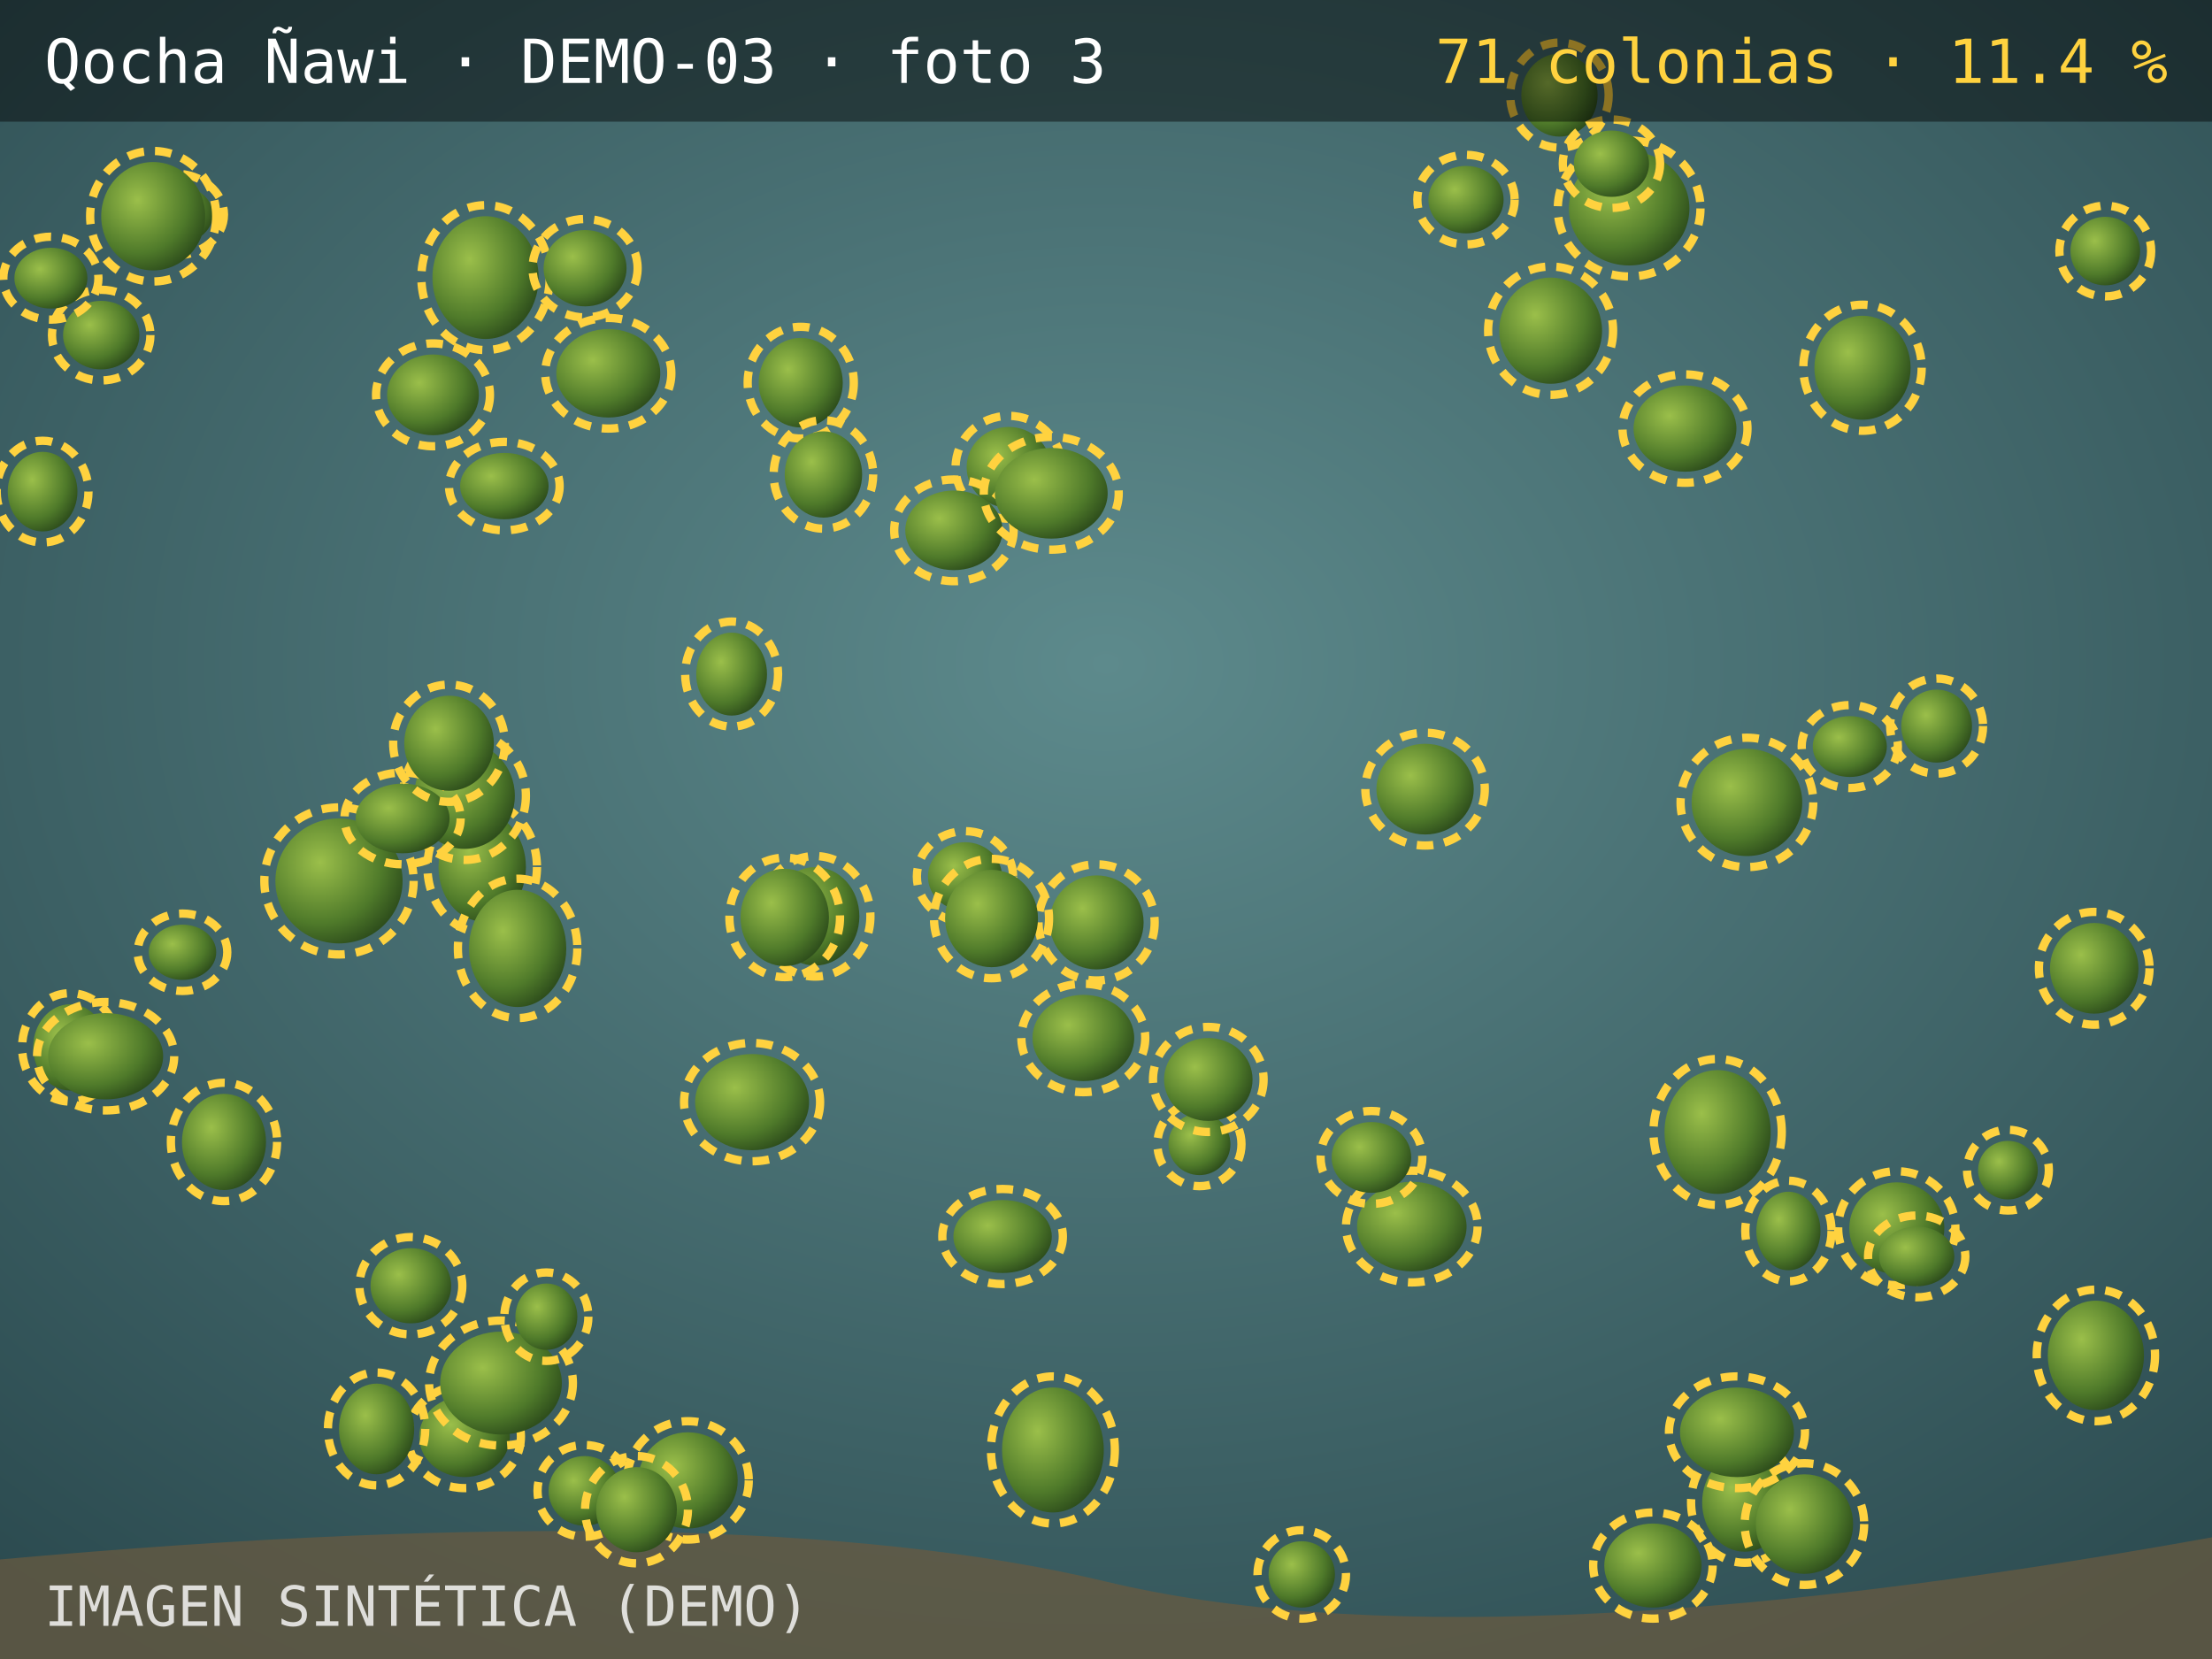
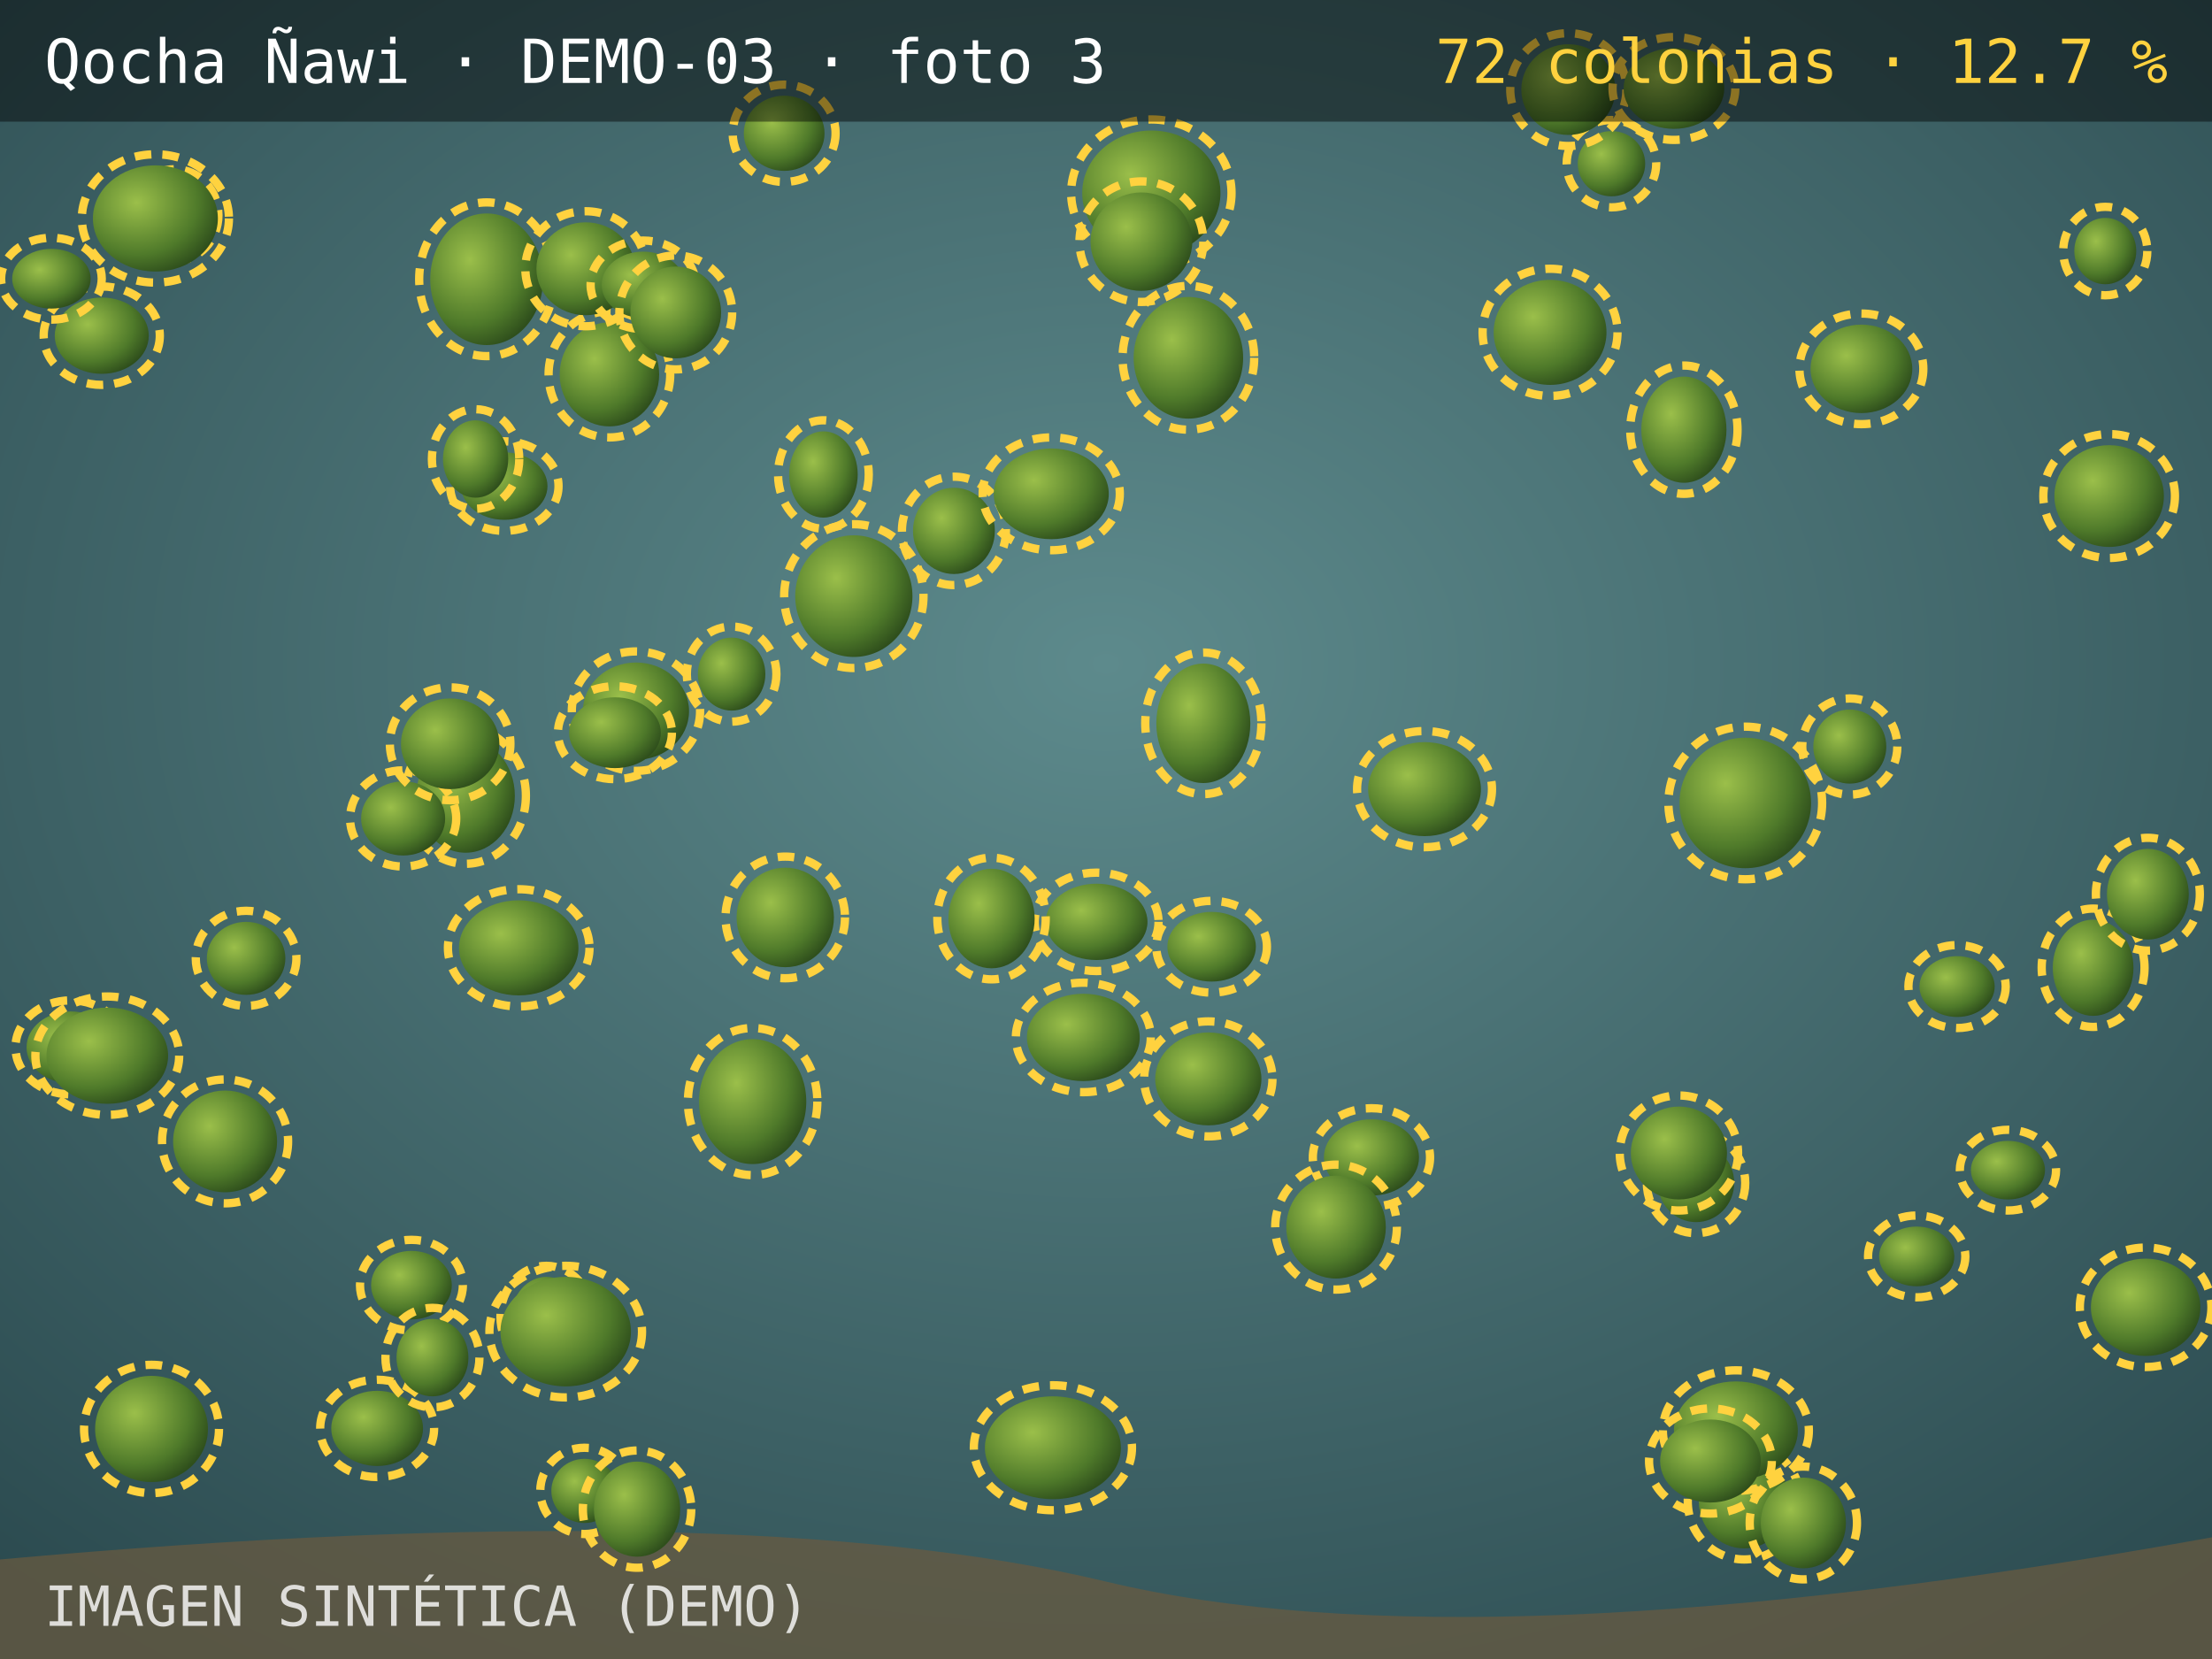
<svg xmlns="http://www.w3.org/2000/svg" viewBox="0 0 400 300">
  <defs>
    <radialGradient id="w" cx="50%" cy="40%" r="75%">
      <stop offset="0" stop-color="#5d8a8c" />
      <stop offset="1" stop-color="#2b4a4f" />
    </radialGradient>
    <radialGradient id="c" cx="35%" cy="35%" r="70%">
      <stop offset="0" stop-color="#9bbf4a" />
      <stop offset=".7" stop-color="#4f7a2a" />
      <stop offset="1" stop-color="#2f4f1c" />
    </radialGradient>
  </defs>
  <rect width="400" height="300" fill="url(#w)" />
  <path d="M0 282 Q 133.333 270 200 286 T 400 278 V 300 H 0 Z" fill="#6b5a3e" opacity=".7" />
  <g>
-     <ellipse cx="124.4" cy="267.7" rx="9" ry="8.7" fill="url(#c)" />
-     <ellipse cx="124.4" cy="267.7" rx="11" ry="10.7" fill="none" stroke="#ffd23f" stroke-width="1.5" stroke-dasharray="3 2" />
-   </g>
-   <g>
-     <ellipse cx="310.6" cy="204.7" rx="9.6" ry="11.2" fill="url(#c)" />
-     <ellipse cx="310.6" cy="204.7" rx="11.6" ry="13.2" fill="none" stroke="#ffd23f" stroke-width="1.5" stroke-dasharray="3 2" />
-   </g>
-   <g>
-     <ellipse cx="87.2" cy="156.8" rx="7.9" ry="9.8" fill="url(#c)" />
-     <ellipse cx="87.2" cy="156.8" rx="9.9" ry="11.8" fill="none" stroke="#ffd23f" stroke-width="1.5" stroke-dasharray="3 2" />
-   </g>
-   <g>
-     <ellipse cx="235.4" cy="284.7" rx="6" ry="6" fill="url(#c)" />
-     <ellipse cx="235.4" cy="284.7" rx="8" ry="8" fill="none" stroke="#ffd23f" stroke-width="1.5" stroke-dasharray="3 2" />
-   </g>
-   <g>
-     <ellipse cx="323.4" cy="222.6" rx="5.8" ry="7.1" fill="url(#c)" />
-     <ellipse cx="323.4" cy="222.6" rx="7.8" ry="9.1" fill="none" stroke="#ffd23f" stroke-width="1.5" stroke-dasharray="3 2" />
-   </g>
-   <g>
-     <ellipse cx="33" cy="172.2" rx="6.1" ry="5" fill="url(#c)" />
-     <ellipse cx="33" cy="172.2" rx="8.1" ry="7" fill="none" stroke="#ffd23f" stroke-width="1.5" stroke-dasharray="3 2" />
-   </g>
-   <g>
-     <ellipse cx="7.7" cy="88.9" rx="6.3" ry="7.2" fill="url(#c)" />
-     <ellipse cx="7.7" cy="88.9" rx="8.3" ry="9.2" fill="none" stroke="#ffd23f" stroke-width="1.5" stroke-dasharray="3 2" />
-   </g>
-   <g>
-     <ellipse cx="298.9" cy="283.1" rx="8.8" ry="7.6" fill="url(#c)" />
-     <ellipse cx="298.9" cy="283.1" rx="10.8" ry="9.6" fill="none" stroke="#ffd23f" stroke-width="1.5" stroke-dasharray="3 2" />
-   </g>
-   <g>
-     <ellipse cx="147.4" cy="165.7" rx="8" ry="8.9" fill="url(#c)" />
-     <ellipse cx="147.4" cy="165.7" rx="10" ry="10.9" fill="none" stroke="#ffd23f" stroke-width="1.5" stroke-dasharray="3 2" />
-   </g>
-   <g>
-     <ellipse cx="255.3" cy="221.8" rx="9.9" ry="8.1" fill="url(#c)" />
-     <ellipse cx="255.3" cy="221.8" rx="11.9" ry="10.1" fill="none" stroke="#ffd23f" stroke-width="1.5" stroke-dasharray="3 2" />
-   </g>
-   <g>
-     <ellipse cx="265.1" cy="36.1" rx="6.8" ry="6.1" fill="url(#c)" />
-     <ellipse cx="265.1" cy="36.1" rx="8.8" ry="8.1" fill="none" stroke="#ffd23f" stroke-width="1.5" stroke-dasharray="3 2" />
-   </g>
-   <g>
-     <ellipse cx="216.9" cy="206.9" rx="5.6" ry="5.6" fill="url(#c)" />
-     <ellipse cx="216.9" cy="206.9" rx="7.6" ry="7.6" fill="none" stroke="#ffd23f" stroke-width="1.5" stroke-dasharray="3 2" />
-   </g>
-   <g>
-     <ellipse cx="84" cy="259.8" rx="8.2" ry="7.3" fill="url(#c)" />
-     <ellipse cx="84" cy="259.8" rx="10.2" ry="9.3" fill="none" stroke="#ffd23f" stroke-width="1.5" stroke-dasharray="3 2" />
-   </g>
-   <g>
-     <ellipse cx="282" cy="17.2" rx="6.9" ry="7.5" fill="url(#c)" />
-     <ellipse cx="282" cy="17.2" rx="8.9" ry="9.5" fill="none" stroke="#ffd23f" stroke-width="1.5" stroke-dasharray="3 2" />
-   </g>
-   <g>
-     <ellipse cx="379" cy="245.1" rx="8.7" ry="9.9" fill="url(#c)" />
-     <ellipse cx="379" cy="245.1" rx="10.7" ry="11.9" fill="none" stroke="#ffd23f" stroke-width="1.5" stroke-dasharray="3 2" />
-   </g>
-   <g>
-     <ellipse cx="144.8" cy="69.2" rx="7.6" ry="8.1" fill="url(#c)" />
-     <ellipse cx="144.8" cy="69.2" rx="9.6" ry="10.1" fill="none" stroke="#ffd23f" stroke-width="1.5" stroke-dasharray="3 2" />
-   </g>
-   <g>
-     <ellipse cx="181.3" cy="223.6" rx="8.9" ry="6.6" fill="url(#c)" />
-     <ellipse cx="181.3" cy="223.6" rx="10.9" ry="8.6" fill="none" stroke="#ffd23f" stroke-width="1.5" stroke-dasharray="3 2" />
-   </g>
-   <g>
-     <ellipse cx="78.3" cy="71.4" rx="8.3" ry="7.3" fill="url(#c)" />
-     <ellipse cx="78.3" cy="71.4" rx="10.3" ry="9.3" fill="none" stroke="#ffd23f" stroke-width="1.5" stroke-dasharray="3 2" />
-   </g>
-   <g>
-     <ellipse cx="350.2" cy="131.3" rx="6.4" ry="6.6" fill="url(#c)" />
-     <ellipse cx="350.2" cy="131.3" rx="8.4" ry="8.6" fill="none" stroke="#ffd23f" stroke-width="1.5" stroke-dasharray="3 2" />
-   </g>
-   <g>
-     <ellipse cx="182.4" cy="84.5" rx="7.6" ry="7.3" fill="url(#c)" />
-     <ellipse cx="182.4" cy="84.5" rx="9.6" ry="9.3" fill="none" stroke="#ffd23f" stroke-width="1.5" stroke-dasharray="3 2" />
-   </g>
-   <g>
-     <ellipse cx="61.3" cy="159.3" rx="11.5" ry="11.3" fill="url(#c)" />
-     <ellipse cx="61.3" cy="159.3" rx="13.5" ry="13.3" fill="none" stroke="#ffd23f" stroke-width="1.5" stroke-dasharray="3 2" />
-   </g>
-   <g>
-     <ellipse cx="90.6" cy="250.1" rx="11" ry="9.3" fill="url(#c)" />
-     <ellipse cx="90.6" cy="250.1" rx="13" ry="11.3" fill="none" stroke="#ffd23f" stroke-width="1.5" stroke-dasharray="3 2" />
-   </g>
-   <g>
-     <ellipse cx="174.5" cy="158.5" rx="6.7" ry="6.2" fill="url(#c)" />
-     <ellipse cx="174.5" cy="158.5" rx="8.7" ry="8.2" fill="none" stroke="#ffd23f" stroke-width="1.5" stroke-dasharray="3 2" />
-   </g>
-   <g>
-     <ellipse cx="294.6" cy="37.7" rx="10.9" ry="10.3" fill="url(#c)" />
-     <ellipse cx="294.6" cy="37.7" rx="12.9" ry="12.3" fill="none" stroke="#ffd23f" stroke-width="1.5" stroke-dasharray="3 2" />
-   </g>
-   <g>
-     <ellipse cx="343" cy="222.1" rx="8.6" ry="8.3" fill="url(#c)" />
-     <ellipse cx="343" cy="222.1" rx="10.6" ry="10.3" fill="none" stroke="#ffd23f" stroke-width="1.5" stroke-dasharray="3 2" />
-   </g>
-   <g>
-     <ellipse cx="141.9" cy="165.9" rx="8" ry="8.8" fill="url(#c)" />
-     <ellipse cx="141.9" cy="165.9" rx="10" ry="10.8" fill="none" stroke="#ffd23f" stroke-width="1.5" stroke-dasharray="3 2" />
-   </g>
-   <g>
-     <ellipse cx="18.3" cy="60.6" rx="6.9" ry="6.2" fill="url(#c)" />
-     <ellipse cx="18.3" cy="60.6" rx="8.9" ry="8.2" fill="none" stroke="#ffd23f" stroke-width="1.5" stroke-dasharray="3 2" />
-   </g>
-   <g>
-     <ellipse cx="74.3" cy="232.5" rx="7.3" ry="6.8" fill="url(#c)" />
-     <ellipse cx="74.3" cy="232.5" rx="9.3" ry="8.8" fill="none" stroke="#ffd23f" stroke-width="1.5" stroke-dasharray="3 2" />
-   </g>
-   <g>
-     <ellipse cx="68.1" cy="258.4" rx="6.8" ry="8.2" fill="url(#c)" />
-     <ellipse cx="68.1" cy="258.4" rx="8.8" ry="10.2" fill="none" stroke="#ffd23f" stroke-width="1.5" stroke-dasharray="3 2" />
-   </g>
-   <g>
-     <ellipse cx="198.3" cy="166.8" rx="8.5" ry="8.5" fill="url(#c)" />
-     <ellipse cx="198.3" cy="166.8" rx="10.5" ry="10.5" fill="none" stroke="#ffd23f" stroke-width="1.5" stroke-dasharray="3 2" />
-   </g>
-   <g>
-     <ellipse cx="84" cy="143.9" rx="9.1" ry="9.6" fill="url(#c)" />
-     <ellipse cx="84" cy="143.9" rx="11.1" ry="11.6" fill="none" stroke="#ffd23f" stroke-width="1.5" stroke-dasharray="3 2" />
-   </g>
-   <g>
-     <ellipse cx="190.4" cy="262.2" rx="9.2" ry="11.3" fill="url(#c)" />
-     <ellipse cx="190.4" cy="262.2" rx="11.2" ry="13.3" fill="none" stroke="#ffd23f" stroke-width="1.5" stroke-dasharray="3 2" />
-   </g>
-   <g>
-     <ellipse cx="136" cy="199.3" rx="10.3" ry="8.7" fill="url(#c)" />
-     <ellipse cx="136" cy="199.3" rx="12.3" ry="10.7" fill="none" stroke="#ffd23f" stroke-width="1.5" stroke-dasharray="3 2" />
-   </g>
-   <g>
-     <ellipse cx="363.1" cy="211.6" rx="5.4" ry="5.3" fill="url(#c)" />
-     <ellipse cx="363.1" cy="211.6" rx="7.4" ry="7.3" fill="none" stroke="#ffd23f" stroke-width="1.5" stroke-dasharray="3 2" />
-   </g>
-   <g>
-     <ellipse cx="218.5" cy="195.2" rx="8" ry="7.5" fill="url(#c)" />
-     <ellipse cx="218.5" cy="195.2" rx="10" ry="9.5" fill="none" stroke="#ffd23f" stroke-width="1.5" stroke-dasharray="3 2" />
-   </g>
-   <g>
-     <ellipse cx="315.5" cy="271.7" rx="7.7" ry="8.9" fill="url(#c)" />
-     <ellipse cx="315.5" cy="271.7" rx="9.7" ry="10.9" fill="none" stroke="#ffd23f" stroke-width="1.5" stroke-dasharray="3 2" />
-   </g>
-   <g>
-     <ellipse cx="326.3" cy="275.6" rx="8.8" ry="9" fill="url(#c)" />
-     <ellipse cx="326.3" cy="275.6" rx="10.8" ry="11" fill="none" stroke="#ffd23f" stroke-width="1.5" stroke-dasharray="3 2" />
-   </g>
-   <g>
-     <ellipse cx="105.7" cy="269.6" rx="6.5" ry="6.3" fill="url(#c)" />
-     <ellipse cx="105.7" cy="269.6" rx="8.5" ry="8.3" fill="none" stroke="#ffd23f" stroke-width="1.5" stroke-dasharray="3 2" />
-   </g>
-   <g>
-     <ellipse cx="9.2" cy="50.3" rx="6.6" ry="5.5" fill="url(#c)" />
-     <ellipse cx="9.2" cy="50.3" rx="8.6" ry="7.5" fill="none" stroke="#ffd23f" stroke-width="1.5" stroke-dasharray="3 2" />
-   </g>
-   <g>
-     <ellipse cx="280.4" cy="59.8" rx="9.3" ry="9.6" fill="url(#c)" />
-     <ellipse cx="280.4" cy="59.8" rx="11.3" ry="11.6" fill="none" stroke="#ffd23f" stroke-width="1.5" stroke-dasharray="3 2" />
-   </g>
-   <g>
-     <ellipse cx="172.5" cy="95.9" rx="8.8" ry="7.2" fill="url(#c)" />
-     <ellipse cx="172.5" cy="95.9" rx="10.8" ry="9.2" fill="none" stroke="#ffd23f" stroke-width="1.5" stroke-dasharray="3 2" />
-   </g>
-   <g>
-     <ellipse cx="110" cy="67.5" rx="9.4" ry="8" fill="url(#c)" />
-     <ellipse cx="110" cy="67.5" rx="11.4" ry="10" fill="none" stroke="#ffd23f" stroke-width="1.5" stroke-dasharray="3 2" />
-   </g>
-   <g>
-     <ellipse cx="334.5" cy="135" rx="6.7" ry="5.5" fill="url(#c)" />
-     <ellipse cx="334.5" cy="135" rx="8.7" ry="7.5" fill="none" stroke="#ffd23f" stroke-width="1.5" stroke-dasharray="3 2" />
-   </g>
-   <g>
-     <ellipse cx="72.8" cy="148" rx="8.5" ry="6.3" fill="url(#c)" />
-     <ellipse cx="72.8" cy="148" rx="10.5" ry="8.3" fill="none" stroke="#ffd23f" stroke-width="1.5" stroke-dasharray="3 2" />
-   </g>
-   <g>
-     <ellipse cx="87.8" cy="50.2" rx="9.6" ry="11.1" fill="url(#c)" />
-     <ellipse cx="87.8" cy="50.2" rx="11.6" ry="13.1" fill="none" stroke="#ffd23f" stroke-width="1.5" stroke-dasharray="3 2" />
-   </g>
-   <g>
-     <ellipse cx="91.2" cy="87.9" rx="8" ry="6" fill="url(#c)" />
-     <ellipse cx="91.2" cy="87.9" rx="10" ry="8" fill="none" stroke="#ffd23f" stroke-width="1.5" stroke-dasharray="3 2" />
-   </g>
-   <g>
-     <ellipse cx="12.7" cy="189.4" rx="6.7" ry="7.8" fill="url(#c)" />
-     <ellipse cx="12.7" cy="189.4" rx="8.7" ry="9.8" fill="none" stroke="#ffd23f" stroke-width="1.5" stroke-dasharray="3 2" />
-   </g>
-   <g>
-     <ellipse cx="31.6" cy="38.8" rx="6.9" ry="5.4" fill="url(#c)" />
-     <ellipse cx="31.6" cy="38.8" rx="8.9" ry="7.4" fill="none" stroke="#ffd23f" stroke-width="1.5" stroke-dasharray="3 2" />
-   </g>
-   <g>
-     <ellipse cx="291.4" cy="29.6" rx="6.8" ry="6" fill="url(#c)" />
-     <ellipse cx="291.4" cy="29.6" rx="8.8" ry="8" fill="none" stroke="#ffd23f" stroke-width="1.5" stroke-dasharray="3 2" />
-   </g>
-   <g>
-     <ellipse cx="179.3" cy="166.1" rx="8.4" ry="8.8" fill="url(#c)" />
-     <ellipse cx="179.3" cy="166.1" rx="10.4" ry="10.8" fill="none" stroke="#ffd23f" stroke-width="1.5" stroke-dasharray="3 2" />
-   </g>
-   <g>
-     <ellipse cx="81.2" cy="134.4" rx="8.1" ry="8.6" fill="url(#c)" />
-     <ellipse cx="81.2" cy="134.4" rx="10.1" ry="10.6" fill="none" stroke="#ffd23f" stroke-width="1.5" stroke-dasharray="3 2" />
-   </g>
-   <g>
-     <ellipse cx="380.7" cy="45.4" rx="6.3" ry="6.2" fill="url(#c)" />
-     <ellipse cx="380.7" cy="45.4" rx="8.3" ry="8.2" fill="none" stroke="#ffd23f" stroke-width="1.5" stroke-dasharray="3 2" />
-   </g>
-   <g>
-     <ellipse cx="19.1" cy="191" rx="10.4" ry="7.8" fill="url(#c)" />
-     <ellipse cx="19.1" cy="191" rx="12.4" ry="9.8" fill="none" stroke="#ffd23f" stroke-width="1.5" stroke-dasharray="3 2" />
-   </g>
-   <g>
-     <ellipse cx="257.7" cy="142.7" rx="8.8" ry="8.2" fill="url(#c)" />
-     <ellipse cx="257.7" cy="142.7" rx="10.8" ry="10.2" fill="none" stroke="#ffd23f" stroke-width="1.5" stroke-dasharray="3 2" />
-   </g>
-   <g>
-     <ellipse cx="115.1" cy="273" rx="7.3" ry="7.7" fill="url(#c)" />
-     <ellipse cx="115.1" cy="273" rx="9.3" ry="9.7" fill="none" stroke="#ffd23f" stroke-width="1.5" stroke-dasharray="3 2" />
-   </g>
-   <g>
-     <ellipse cx="27.7" cy="39.1" rx="9.4" ry="9.8" fill="url(#c)" />
-     <ellipse cx="27.7" cy="39.1" rx="11.4" ry="11.8" fill="none" stroke="#ffd23f" stroke-width="1.5" stroke-dasharray="3 2" />
-   </g>
-   <g>
-     <ellipse cx="378.7" cy="175.1" rx="8" ry="8.2" fill="url(#c)" />
-     <ellipse cx="378.7" cy="175.1" rx="10" ry="10.2" fill="none" stroke="#ffd23f" stroke-width="1.5" stroke-dasharray="3 2" />
-   </g>
-   <g>
-     <ellipse cx="248" cy="209.3" rx="7.2" ry="6.4" fill="url(#c)" />
-     <ellipse cx="248" cy="209.3" rx="9.2" ry="8.4" fill="none" stroke="#ffd23f" stroke-width="1.5" stroke-dasharray="3 2" />
-   </g>
-   <g>
-     <ellipse cx="132.3" cy="121.9" rx="6.4" ry="7.5" fill="url(#c)" />
-     <ellipse cx="132.3" cy="121.9" rx="8.4" ry="9.5" fill="none" stroke="#ffd23f" stroke-width="1.5" stroke-dasharray="3 2" />
-   </g>
-   <g>
-     <ellipse cx="314.1" cy="259" rx="10.3" ry="8.1" fill="url(#c)" />
-     <ellipse cx="314.1" cy="259" rx="12.3" ry="10.1" fill="none" stroke="#ffd23f" stroke-width="1.5" stroke-dasharray="3 2" />
-   </g>
-   <g>
-     <ellipse cx="190.1" cy="89.2" rx="10.2" ry="8.2" fill="url(#c)" />
-     <ellipse cx="190.1" cy="89.2" rx="12.2" ry="10.2" fill="none" stroke="#ffd23f" stroke-width="1.5" stroke-dasharray="3 2" />
-   </g>
-   <g>
-     <ellipse cx="336.8" cy="66.5" rx="8.7" ry="9.4" fill="url(#c)" />
-     <ellipse cx="336.8" cy="66.5" rx="10.7" ry="11.4" fill="none" stroke="#ffd23f" stroke-width="1.5" stroke-dasharray="3 2" />
-   </g>
-   <g>
-     <ellipse cx="315.9" cy="145.1" rx="10" ry="9.7" fill="url(#c)" />
-     <ellipse cx="315.9" cy="145.1" rx="12" ry="11.7" fill="none" stroke="#ffd23f" stroke-width="1.5" stroke-dasharray="3 2" />
-   </g>
-   <g>
-     <ellipse cx="40.5" cy="206.5" rx="7.6" ry="8.7" fill="url(#c)" />
-     <ellipse cx="40.5" cy="206.5" rx="9.6" ry="10.7" fill="none" stroke="#ffd23f" stroke-width="1.5" stroke-dasharray="3 2" />
-   </g>
-   <g>
-     <ellipse cx="105.8" cy="48.5" rx="7.5" ry="6.9" fill="url(#c)" />
-     <ellipse cx="105.8" cy="48.5" rx="9.5" ry="8.9" fill="none" stroke="#ffd23f" stroke-width="1.5" stroke-dasharray="3 2" />
-   </g>
-   <g>
-     <ellipse cx="98.8" cy="238.1" rx="5.6" ry="6" fill="url(#c)" />
-     <ellipse cx="98.8" cy="238.1" rx="7.6" ry="8" fill="none" stroke="#ffd23f" stroke-width="1.5" stroke-dasharray="3 2" />
+     <ellipse cx="142" cy="165.9" rx="8.8" ry="9" fill="url(#c)" />
+     <ellipse cx="142" cy="165.9" rx="10.8" ry="11" fill="none" stroke="#ffd23f" stroke-width="1.5" stroke-dasharray="3 2" />
+   </g>
+   <g>
+     <ellipse cx="18.4" cy="60.7" rx="8.5" ry="6.9" fill="url(#c)" />
+     <ellipse cx="18.4" cy="60.7" rx="10.5" ry="8.9" fill="none" stroke="#ffd23f" stroke-width="1.5" stroke-dasharray="3 2" />
+   </g>
+   <g>
+     <ellipse cx="74.4" cy="232.4" rx="7.3" ry="6.2" fill="url(#c)" />
+     <ellipse cx="74.4" cy="232.4" rx="9.3" ry="8.2" fill="none" stroke="#ffd23f" stroke-width="1.5" stroke-dasharray="3 2" />
+   </g>
+   <g>
+     <ellipse cx="68.2" cy="258.3" rx="8.3" ry="6.8" fill="url(#c)" />
+     <ellipse cx="68.2" cy="258.3" rx="10.3" ry="8.8" fill="none" stroke="#ffd23f" stroke-width="1.5" stroke-dasharray="3 2" />
+   </g>
+   <g>
+     <ellipse cx="198.3" cy="166.7" rx="9.2" ry="6.9" fill="url(#c)" />
+     <ellipse cx="198.3" cy="166.7" rx="11.2" ry="8.9" fill="none" stroke="#ffd23f" stroke-width="1.5" stroke-dasharray="3 2" />
+   </g>
+   <g>
+     <ellipse cx="84.2" cy="143.9" rx="8.9" ry="10.3" fill="url(#c)" />
+     <ellipse cx="84.2" cy="143.9" rx="10.9" ry="12.3" fill="none" stroke="#ffd23f" stroke-width="1.5" stroke-dasharray="3 2" />
+   </g>
+   <g>
+     <ellipse cx="190.4" cy="261.8" rx="12.3" ry="9.3" fill="url(#c)" />
+     <ellipse cx="190.4" cy="261.8" rx="14.3" ry="11.3" fill="none" stroke="#ffd23f" stroke-width="1.5" stroke-dasharray="3 2" />
+   </g>
+   <g>
+     <ellipse cx="136.1" cy="199.2" rx="9.7" ry="11.3" fill="url(#c)" />
+     <ellipse cx="136.1" cy="199.2" rx="11.7" ry="13.3" fill="none" stroke="#ffd23f" stroke-width="1.5" stroke-dasharray="3 2" />
+   </g>
+   <g>
+     <ellipse cx="363.1" cy="211.6" rx="6.7" ry="5.3" fill="url(#c)" />
+     <ellipse cx="363.1" cy="211.6" rx="8.7" ry="7.3" fill="none" stroke="#ffd23f" stroke-width="1.5" stroke-dasharray="3 2" />
+   </g>
+   <g>
+     <ellipse cx="218.5" cy="195.1" rx="9.6" ry="8.4" fill="url(#c)" />
+     <ellipse cx="218.5" cy="195.1" rx="11.6" ry="10.4" fill="none" stroke="#ffd23f" stroke-width="1.5" stroke-dasharray="3 2" />
+   </g>
+   <g>
+     <ellipse cx="315.4" cy="271.5" rx="8.2" ry="8.5" fill="url(#c)" />
+     <ellipse cx="315.4" cy="271.5" rx="10.2" ry="10.5" fill="none" stroke="#ffd23f" stroke-width="1.5" stroke-dasharray="3 2" />
+   </g>
+   <g>
+     <ellipse cx="326.1" cy="275.4" rx="7.7" ry="8.2" fill="url(#c)" />
+     <ellipse cx="326.1" cy="275.4" rx="9.7" ry="10.2" fill="none" stroke="#ffd23f" stroke-width="1.5" stroke-dasharray="3 2" />
+   </g>
+   <g>
+     <ellipse cx="105.7" cy="269.6" rx="6" ry="5.8" fill="url(#c)" />
+     <ellipse cx="105.7" cy="269.6" rx="8" ry="7.8" fill="none" stroke="#ffd23f" stroke-width="1.5" stroke-dasharray="3 2" />
+   </g>
+   <g>
+     <ellipse cx="9.3" cy="50.4" rx="7.1" ry="5.4" fill="url(#c)" />
+     <ellipse cx="9.3" cy="50.4" rx="9.1" ry="7.4" fill="none" stroke="#ffd23f" stroke-width="1.5" stroke-dasharray="3 2" />
+   </g>
+   <g>
+     <ellipse cx="280.3" cy="60.1" rx="10.2" ry="9.5" fill="url(#c)" />
+     <ellipse cx="280.3" cy="60.1" rx="12.2" ry="11.5" fill="none" stroke="#ffd23f" stroke-width="1.5" stroke-dasharray="3 2" />
+   </g>
+   <g>
+     <ellipse cx="172.5" cy="96" rx="7.4" ry="7.8" fill="url(#c)" />
+     <ellipse cx="172.5" cy="96" rx="9.4" ry="9.8" fill="none" stroke="#ffd23f" stroke-width="1.5" stroke-dasharray="3 2" />
+   </g>
+   <g>
+     <ellipse cx="110.2" cy="67.7" rx="9" ry="9.4" fill="url(#c)" />
+     <ellipse cx="110.2" cy="67.7" rx="11" ry="11.4" fill="none" stroke="#ffd23f" stroke-width="1.5" stroke-dasharray="3 2" />
+   </g>
+   <g>
+     <ellipse cx="334.5" cy="135" rx="6.6" ry="6.7" fill="url(#c)" />
+     <ellipse cx="334.5" cy="135" rx="8.6" ry="8.7" fill="none" stroke="#ffd23f" stroke-width="1.5" stroke-dasharray="3 2" />
+   </g>
+   <g>
+     <ellipse cx="72.9" cy="148" rx="7.6" ry="6.7" fill="url(#c)" />
+     <ellipse cx="72.9" cy="148" rx="9.6" ry="8.7" fill="none" stroke="#ffd23f" stroke-width="1.5" stroke-dasharray="3 2" />
+   </g>
+   <g>
+     <ellipse cx="88" cy="50.5" rx="10.2" ry="11.9" fill="url(#c)" />
+     <ellipse cx="88" cy="50.5" rx="12.2" ry="13.9" fill="none" stroke="#ffd23f" stroke-width="1.5" stroke-dasharray="3 2" />
+   </g>
+   <g>
+     <ellipse cx="91.2" cy="87.9" rx="7.8" ry="6.1" fill="url(#c)" />
+     <ellipse cx="91.2" cy="87.9" rx="9.8" ry="8.1" fill="none" stroke="#ffd23f" stroke-width="1.5" stroke-dasharray="3 2" />
+   </g>
+   <g>
+     <ellipse cx="12.8" cy="189.4" rx="8" ry="6.5" fill="url(#c)" />
+     <ellipse cx="12.8" cy="189.4" rx="10" ry="8.5" fill="none" stroke="#ffd23f" stroke-width="1.5" stroke-dasharray="3 2" />
+   </g>
+   <g>
+     <ellipse cx="31.6" cy="38.9" rx="5.9" ry="6.3" fill="url(#c)" />
+     <ellipse cx="31.6" cy="38.9" rx="7.9" ry="8.3" fill="none" stroke="#ffd23f" stroke-width="1.5" stroke-dasharray="3 2" />
+   </g>
+   <g>
+     <ellipse cx="291.4" cy="29.6" rx="6.1" ry="5.9" fill="url(#c)" />
+     <ellipse cx="291.4" cy="29.6" rx="8.1" ry="7.9" fill="none" stroke="#ffd23f" stroke-width="1.5" stroke-dasharray="3 2" />
+   </g>
+   <g>
+     <ellipse cx="179.3" cy="166.1" rx="7.8" ry="9" fill="url(#c)" />
+     <ellipse cx="179.3" cy="166.1" rx="9.8" ry="11" fill="none" stroke="#ffd23f" stroke-width="1.5" stroke-dasharray="3 2" />
+   </g>
+   <g>
+     <ellipse cx="81.4" cy="134.5" rx="8.9" ry="8.2" fill="url(#c)" />
+     <ellipse cx="81.4" cy="134.5" rx="10.9" ry="10.2" fill="none" stroke="#ffd23f" stroke-width="1.5" stroke-dasharray="3 2" />
+   </g>
+   <g>
+     <ellipse cx="380.7" cy="45.4" rx="5.6" ry="6" fill="url(#c)" />
+     <ellipse cx="380.7" cy="45.4" rx="7.6" ry="8" fill="none" stroke="#ffd23f" stroke-width="1.5" stroke-dasharray="3 2" />
+   </g>
+   <g>
+     <ellipse cx="19.4" cy="190.9" rx="11" ry="8.7" fill="url(#c)" />
+     <ellipse cx="19.4" cy="190.9" rx="13" ry="10.7" fill="none" stroke="#ffd23f" stroke-width="1.5" stroke-dasharray="3 2" />
+   </g>
+   <g>
+     <ellipse cx="257.6" cy="142.7" rx="10.2" ry="8.5" fill="url(#c)" />
+     <ellipse cx="257.6" cy="142.7" rx="12.2" ry="10.5" fill="none" stroke="#ffd23f" stroke-width="1.5" stroke-dasharray="3 2" />
+   </g>
+   <g>
+     <ellipse cx="115.2" cy="272.9" rx="7.8" ry="8.6" fill="url(#c)" />
+     <ellipse cx="115.2" cy="272.9" rx="9.8" ry="10.6" fill="none" stroke="#ffd23f" stroke-width="1.5" stroke-dasharray="3 2" />
+   </g>
+   <g>
+     <ellipse cx="28.1" cy="39.5" rx="11.3" ry="9.6" fill="url(#c)" />
+     <ellipse cx="28.1" cy="39.5" rx="13.3" ry="11.6" fill="none" stroke="#ffd23f" stroke-width="1.5" stroke-dasharray="3 2" />
+   </g>
+   <g>
+     <ellipse cx="378.5" cy="175" rx="7.3" ry="8.7" fill="url(#c)" />
+     <ellipse cx="378.5" cy="175" rx="9.3" ry="10.7" fill="none" stroke="#ffd23f" stroke-width="1.5" stroke-dasharray="3 2" />
+   </g>
+   <g>
+     <ellipse cx="248" cy="209.3" rx="8.6" ry="6.9" fill="url(#c)" />
+     <ellipse cx="248" cy="209.3" rx="10.6" ry="8.9" fill="none" stroke="#ffd23f" stroke-width="1.5" stroke-dasharray="3 2" />
+   </g>
+   <g>
+     <ellipse cx="132.3" cy="121.9" rx="6.1" ry="6.6" fill="url(#c)" />
+     <ellipse cx="132.3" cy="121.9" rx="8.1" ry="8.6" fill="none" stroke="#ffd23f" stroke-width="1.5" stroke-dasharray="3 2" />
+   </g>
+   <g>
+     <ellipse cx="313.9" cy="258.7" rx="11.2" ry="8.9" fill="url(#c)" />
+     <ellipse cx="313.9" cy="258.7" rx="13.2" ry="10.9" fill="none" stroke="#ffd23f" stroke-width="1.5" stroke-dasharray="3 2" />
+   </g>
+   <g>
+     <ellipse cx="190.1" cy="89.3" rx="10.4" ry="8.2" fill="url(#c)" />
+     <ellipse cx="190.1" cy="89.3" rx="12.4" ry="10.2" fill="none" stroke="#ffd23f" stroke-width="1.5" stroke-dasharray="3 2" />
+   </g>
+   <g>
+     <ellipse cx="336.6" cy="66.7" rx="9.2" ry="8" fill="url(#c)" />
+     <ellipse cx="336.6" cy="66.7" rx="11.2" ry="10" fill="none" stroke="#ffd23f" stroke-width="1.5" stroke-dasharray="3 2" />
+   </g>
+   <g>
+     <ellipse cx="315.6" cy="145.2" rx="11.9" ry="11.8" fill="url(#c)" />
+     <ellipse cx="315.6" cy="145.2" rx="13.9" ry="13.8" fill="none" stroke="#ffd23f" stroke-width="1.5" stroke-dasharray="3 2" />
+   </g>
+   <g>
+     <ellipse cx="40.7" cy="206.4" rx="9.4" ry="9.2" fill="url(#c)" />
+     <ellipse cx="40.7" cy="206.4" rx="11.4" ry="11.2" fill="none" stroke="#ffd23f" stroke-width="1.5" stroke-dasharray="3 2" />
+   </g>
+   <g>
+     <ellipse cx="105.9" cy="48.6" rx="8.9" ry="8.4" fill="url(#c)" />
+     <ellipse cx="105.9" cy="48.6" rx="10.9" ry="10.4" fill="none" stroke="#ffd23f" stroke-width="1.5" stroke-dasharray="3 2" />
+   </g>
+   <g>
+     <ellipse cx="98.8" cy="238.1" rx="6.3" ry="7.2" fill="url(#c)" />
+     <ellipse cx="98.8" cy="238.1" rx="8.3" ry="9.2" fill="none" stroke="#ffd23f" stroke-width="1.5" stroke-dasharray="3 2" />
  </g>
  <g>
    <ellipse cx="346.6" cy="227.2" rx="6.8" ry="5.4" fill="url(#c)" />
    <ellipse cx="346.6" cy="227.2" rx="8.8" ry="7.4" fill="none" stroke="#ffd23f" stroke-width="1.5" stroke-dasharray="3 2" />
  </g>
  <g>
-     <ellipse cx="304.7" cy="77.5" rx="9.3" ry="7.8" fill="url(#c)" />
-     <ellipse cx="304.7" cy="77.5" rx="11.3" ry="9.8" fill="none" stroke="#ffd23f" stroke-width="1.5" stroke-dasharray="3 2" />
-   </g>
-   <g>
-     <ellipse cx="148.9" cy="85.8" rx="7" ry="7.8" fill="url(#c)" />
-     <ellipse cx="148.9" cy="85.8" rx="9" ry="9.8" fill="none" stroke="#ffd23f" stroke-width="1.5" stroke-dasharray="3 2" />
-   </g>
-   <g>
-     <ellipse cx="195.9" cy="187.7" rx="9.2" ry="7.8" fill="url(#c)" />
-     <ellipse cx="195.9" cy="187.7" rx="11.2" ry="9.8" fill="none" stroke="#ffd23f" stroke-width="1.5" stroke-dasharray="3 2" />
-   </g>
-   <g>
-     <ellipse cx="93.6" cy="171.5" rx="8.8" ry="10.6" fill="url(#c)" />
-     <ellipse cx="93.6" cy="171.5" rx="10.8" ry="12.6" fill="none" stroke="#ffd23f" stroke-width="1.5" stroke-dasharray="3 2" />
+     <ellipse cx="304.5" cy="77.7" rx="7.7" ry="9.6" fill="url(#c)" />
+     <ellipse cx="304.5" cy="77.7" rx="9.7" ry="11.6" fill="none" stroke="#ffd23f" stroke-width="1.5" stroke-dasharray="3 2" />
+   </g>
+   <g>
+     <ellipse cx="148.9" cy="85.8" rx="6.2" ry="7.8" fill="url(#c)" />
+     <ellipse cx="148.9" cy="85.8" rx="8.2" ry="9.8" fill="none" stroke="#ffd23f" stroke-width="1.5" stroke-dasharray="3 2" />
+   </g>
+   <g>
+     <ellipse cx="195.9" cy="187.6" rx="10.2" ry="7.9" fill="url(#c)" />
+     <ellipse cx="195.9" cy="187.6" rx="12.2" ry="9.9" fill="none" stroke="#ffd23f" stroke-width="1.5" stroke-dasharray="3 2" />
+   </g>
+   <g>
+     <ellipse cx="93.8" cy="171.4" rx="10.8" ry="8.6" fill="url(#c)" />
+     <ellipse cx="93.8" cy="171.4" rx="12.8" ry="10.6" fill="none" stroke="#ffd23f" stroke-width="1.5" stroke-dasharray="3 2" />
+   </g>
+   <g>
+     <ellipse cx="381.4" cy="89.7" rx="9.9" ry="9.2" fill="url(#c)" />
+     <ellipse cx="381.4" cy="89.7" rx="11.9" ry="11.2" fill="none" stroke="#ffd23f" stroke-width="1.5" stroke-dasharray="3 2" />
+   </g>
+   <g>
+     <ellipse cx="27.4" cy="258.4" rx="10.2" ry="9.6" fill="url(#c)" />
+     <ellipse cx="27.4" cy="258.4" rx="12.2" ry="11.6" fill="none" stroke="#ffd23f" stroke-width="1.5" stroke-dasharray="3 2" />
+   </g>
+   <g>
+     <ellipse cx="116.3" cy="51.5" rx="7.5" ry="6" fill="url(#c)" />
+     <ellipse cx="116.3" cy="51.5" rx="9.5" ry="8" fill="none" stroke="#ffd23f" stroke-width="1.5" stroke-dasharray="3 2" />
+   </g>
+   <g>
+     <ellipse cx="208.2" cy="34.9" rx="12.5" ry="11.3" fill="url(#c)" />
+     <ellipse cx="208.2" cy="34.9" rx="14.5" ry="13.3" fill="none" stroke="#ffd23f" stroke-width="1.5" stroke-dasharray="3 2" />
+   </g>
+   <g>
+     <ellipse cx="388.4" cy="161.7" rx="7.4" ry="8.2" fill="url(#c)" />
+     <ellipse cx="388.4" cy="161.7" rx="9.4" ry="10.2" fill="none" stroke="#ffd23f" stroke-width="1.5" stroke-dasharray="3 2" />
+   </g>
+   <g>
+     <ellipse cx="44.5" cy="173.3" rx="7.1" ry="6.6" fill="url(#c)" />
+     <ellipse cx="44.5" cy="173.3" rx="9.1" ry="8.6" fill="none" stroke="#ffd23f" stroke-width="1.5" stroke-dasharray="3 2" />
+   </g>
+   <g>
+     <ellipse cx="115" cy="128.6" rx="9.6" ry="8.8" fill="url(#c)" />
+     <ellipse cx="115" cy="128.6" rx="11.6" ry="10.8" fill="none" stroke="#ffd23f" stroke-width="1.5" stroke-dasharray="3 2" />
+   </g>
+   <g>
+     <ellipse cx="111.2" cy="132.5" rx="8.3" ry="6.4" fill="url(#c)" />
+     <ellipse cx="111.2" cy="132.5" rx="10.3" ry="8.4" fill="none" stroke="#ffd23f" stroke-width="1.5" stroke-dasharray="3 2" />
+   </g>
+   <g>
+     <ellipse cx="217.6" cy="130.8" rx="8.5" ry="10.8" fill="url(#c)" />
+     <ellipse cx="217.6" cy="130.8" rx="10.5" ry="12.8" fill="none" stroke="#ffd23f" stroke-width="1.5" stroke-dasharray="3 2" />
+   </g>
+   <g>
+     <ellipse cx="102.3" cy="240.8" rx="11.8" ry="9.9" fill="url(#c)" />
+     <ellipse cx="102.3" cy="240.8" rx="13.8" ry="11.9" fill="none" stroke="#ffd23f" stroke-width="1.5" stroke-dasharray="3 2" />
+   </g>
+   <g>
+     <ellipse cx="388" cy="236.4" rx="9.9" ry="8.8" fill="url(#c)" />
+     <ellipse cx="388" cy="236.4" rx="11.9" ry="10.8" fill="none" stroke="#ffd23f" stroke-width="1.5" stroke-dasharray="3 2" />
+   </g>
+   <g>
+     <ellipse cx="353.9" cy="178.4" rx="6.8" ry="5.5" fill="url(#c)" />
+     <ellipse cx="353.9" cy="178.4" rx="8.8" ry="7.5" fill="none" stroke="#ffd23f" stroke-width="1.5" stroke-dasharray="3 2" />
+   </g>
+   <g>
+     <ellipse cx="219.1" cy="171.2" rx="8" ry="6.3" fill="url(#c)" />
+     <ellipse cx="219.1" cy="171.2" rx="10" ry="8.3" fill="none" stroke="#ffd23f" stroke-width="1.5" stroke-dasharray="3 2" />
+   </g>
+   <g>
+     <ellipse cx="309.3" cy="264.2" rx="9.1" ry="7.5" fill="url(#c)" />
+     <ellipse cx="309.3" cy="264.2" rx="11.1" ry="9.5" fill="none" stroke="#ffd23f" stroke-width="1.5" stroke-dasharray="3 2" />
+   </g>
+   <g>
+     <ellipse cx="154.4" cy="107.8" rx="10.6" ry="11" fill="url(#c)" />
+     <ellipse cx="154.4" cy="107.8" rx="12.6" ry="13" fill="none" stroke="#ffd23f" stroke-width="1.5" stroke-dasharray="3 2" />
+   </g>
+   <g>
+     <ellipse cx="306.7" cy="213.9" rx="6.9" ry="7.1" fill="url(#c)" />
+     <ellipse cx="306.7" cy="213.9" rx="8.9" ry="9.1" fill="none" stroke="#ffd23f" stroke-width="1.5" stroke-dasharray="3 2" />
+   </g>
+   <g>
+     <ellipse cx="283.6" cy="16.2" rx="8.5" ry="8.2" fill="url(#c)" />
+     <ellipse cx="283.6" cy="16.2" rx="10.5" ry="10.2" fill="none" stroke="#ffd23f" stroke-width="1.5" stroke-dasharray="3 2" />
+   </g>
+   <g>
+     <ellipse cx="122.2" cy="56.5" rx="8.2" ry="8.3" fill="url(#c)" />
+     <ellipse cx="122.2" cy="56.5" rx="10.2" ry="10.3" fill="none" stroke="#ffd23f" stroke-width="1.5" stroke-dasharray="3 2" />
+   </g>
+   <g>
+     <ellipse cx="141.8" cy="24.1" rx="7.3" ry="6.8" fill="url(#c)" />
+     <ellipse cx="141.8" cy="24.1" rx="9.3" ry="8.8" fill="none" stroke="#ffd23f" stroke-width="1.5" stroke-dasharray="3 2" />
+   </g>
+   <g>
+     <ellipse cx="241.6" cy="221.9" rx="9" ry="9.3" fill="url(#c)" />
+     <ellipse cx="241.6" cy="221.9" rx="11" ry="11.3" fill="none" stroke="#ffd23f" stroke-width="1.5" stroke-dasharray="3 2" />
+   </g>
+   <g>
+     <ellipse cx="302.7" cy="16" rx="9.1" ry="7.3" fill="url(#c)" />
+     <ellipse cx="302.7" cy="16" rx="11.1" ry="9.3" fill="none" stroke="#ffd23f" stroke-width="1.5" stroke-dasharray="3 2" />
+   </g>
+   <g>
+     <ellipse cx="214.9" cy="64.7" rx="9.9" ry="11" fill="url(#c)" />
+     <ellipse cx="214.9" cy="64.7" rx="11.9" ry="13" fill="none" stroke="#ffd23f" stroke-width="1.5" stroke-dasharray="3 2" />
+   </g>
+   <g>
+     <ellipse cx="86" cy="83" rx="5.9" ry="7" fill="url(#c)" />
+     <ellipse cx="86" cy="83" rx="7.9" ry="9" fill="none" stroke="#ffd23f" stroke-width="1.5" stroke-dasharray="3 2" />
+   </g>
+   <g>
+     <ellipse cx="78.2" cy="245.5" rx="6.5" ry="7" fill="url(#c)" />
+     <ellipse cx="78.2" cy="245.5" rx="8.5" ry="9" fill="none" stroke="#ffd23f" stroke-width="1.5" stroke-dasharray="3 2" />
+   </g>
+   <g>
+     <ellipse cx="303.6" cy="208.5" rx="8.7" ry="8.4" fill="url(#c)" />
+     <ellipse cx="303.6" cy="208.5" rx="10.7" ry="10.4" fill="none" stroke="#ffd23f" stroke-width="1.5" stroke-dasharray="3 2" />
+   </g>
+   <g>
+     <ellipse cx="206.4" cy="43.7" rx="9.2" ry="8.9" fill="url(#c)" />
+     <ellipse cx="206.4" cy="43.7" rx="11.2" ry="10.9" fill="none" stroke="#ffd23f" stroke-width="1.5" stroke-dasharray="3 2" />
  </g>
  <rect x="0" y="0" width="400" height="22" fill="#000" opacity=".45" />
  <text x="8" y="15" font-family="monospace" font-size="11" fill="#fff">Qocha Ñawi · DEMO-03 · foto 3</text>
-   <text x="392" y="15" font-family="monospace" font-size="11" fill="#ffd23f" text-anchor="end">71 colonias · 11.4 %</text>
+   <text x="392" y="15" font-family="monospace" font-size="11" fill="#ffd23f" text-anchor="end">72 colonias · 12.7 %</text>
  <text x="8" y="294" font-family="monospace" font-size="10" fill="#fff" opacity=".8">IMAGEN SINTÉTICA (DEMO)</text>
</svg>
